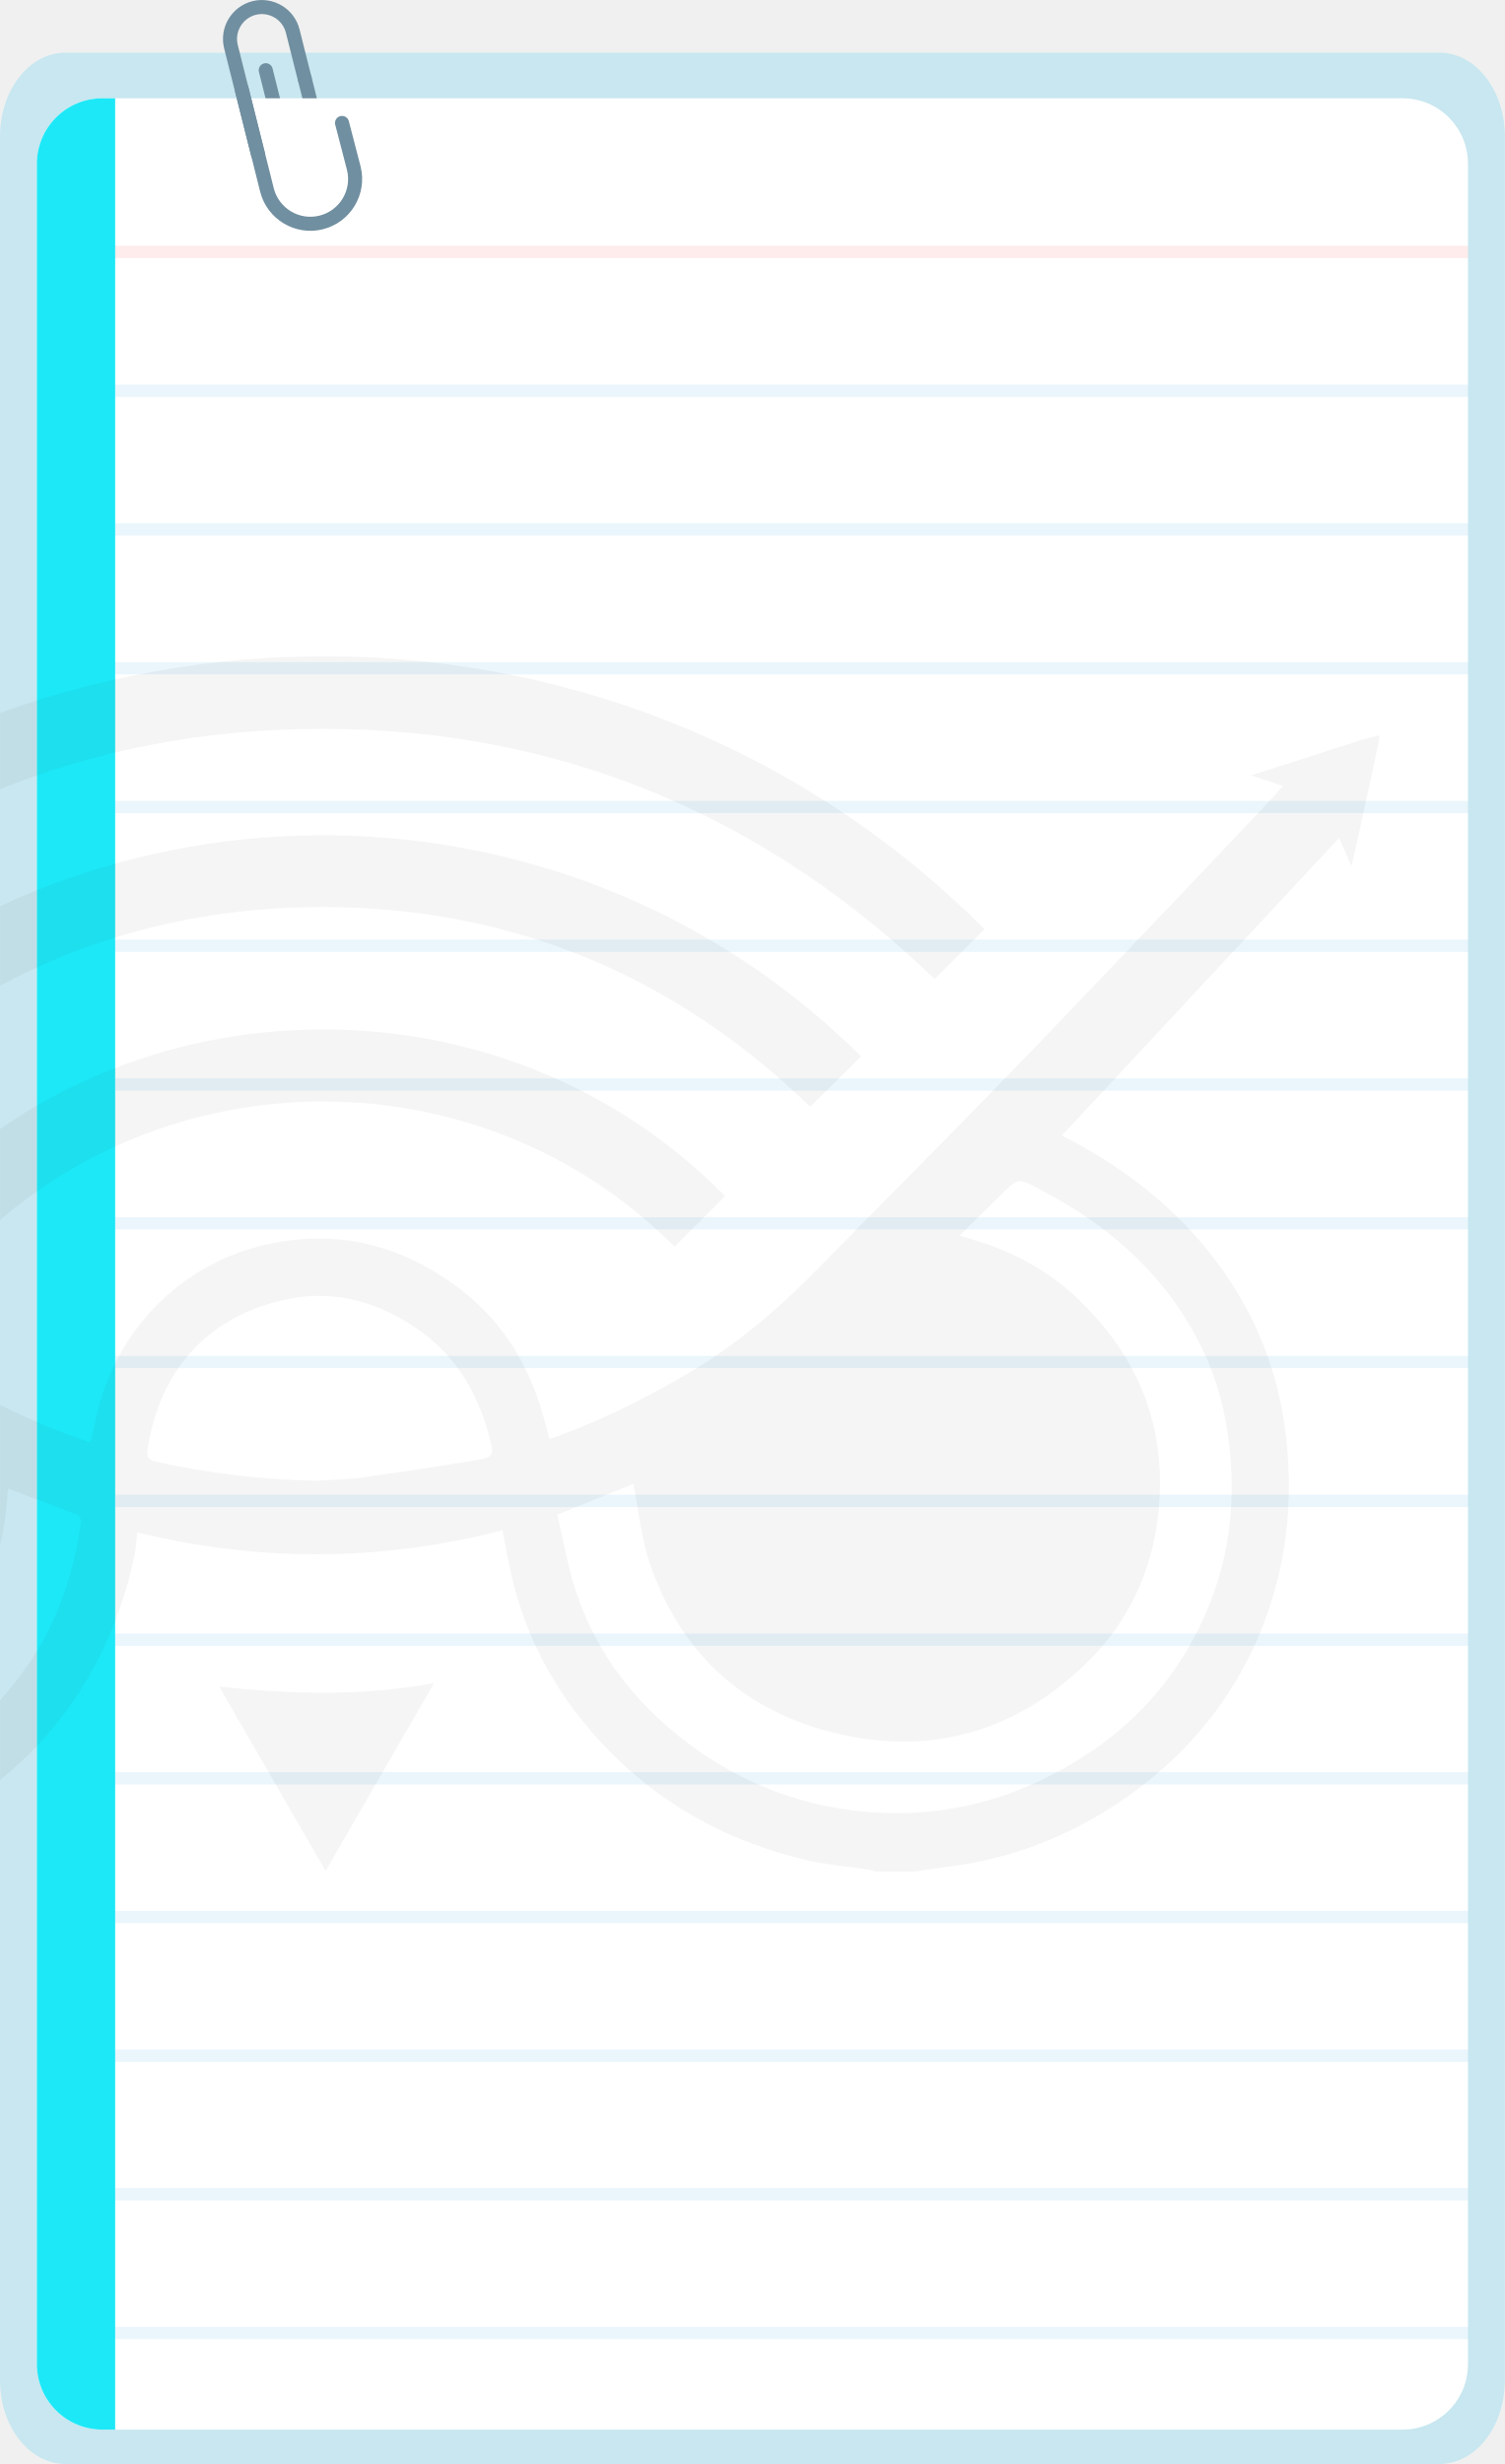
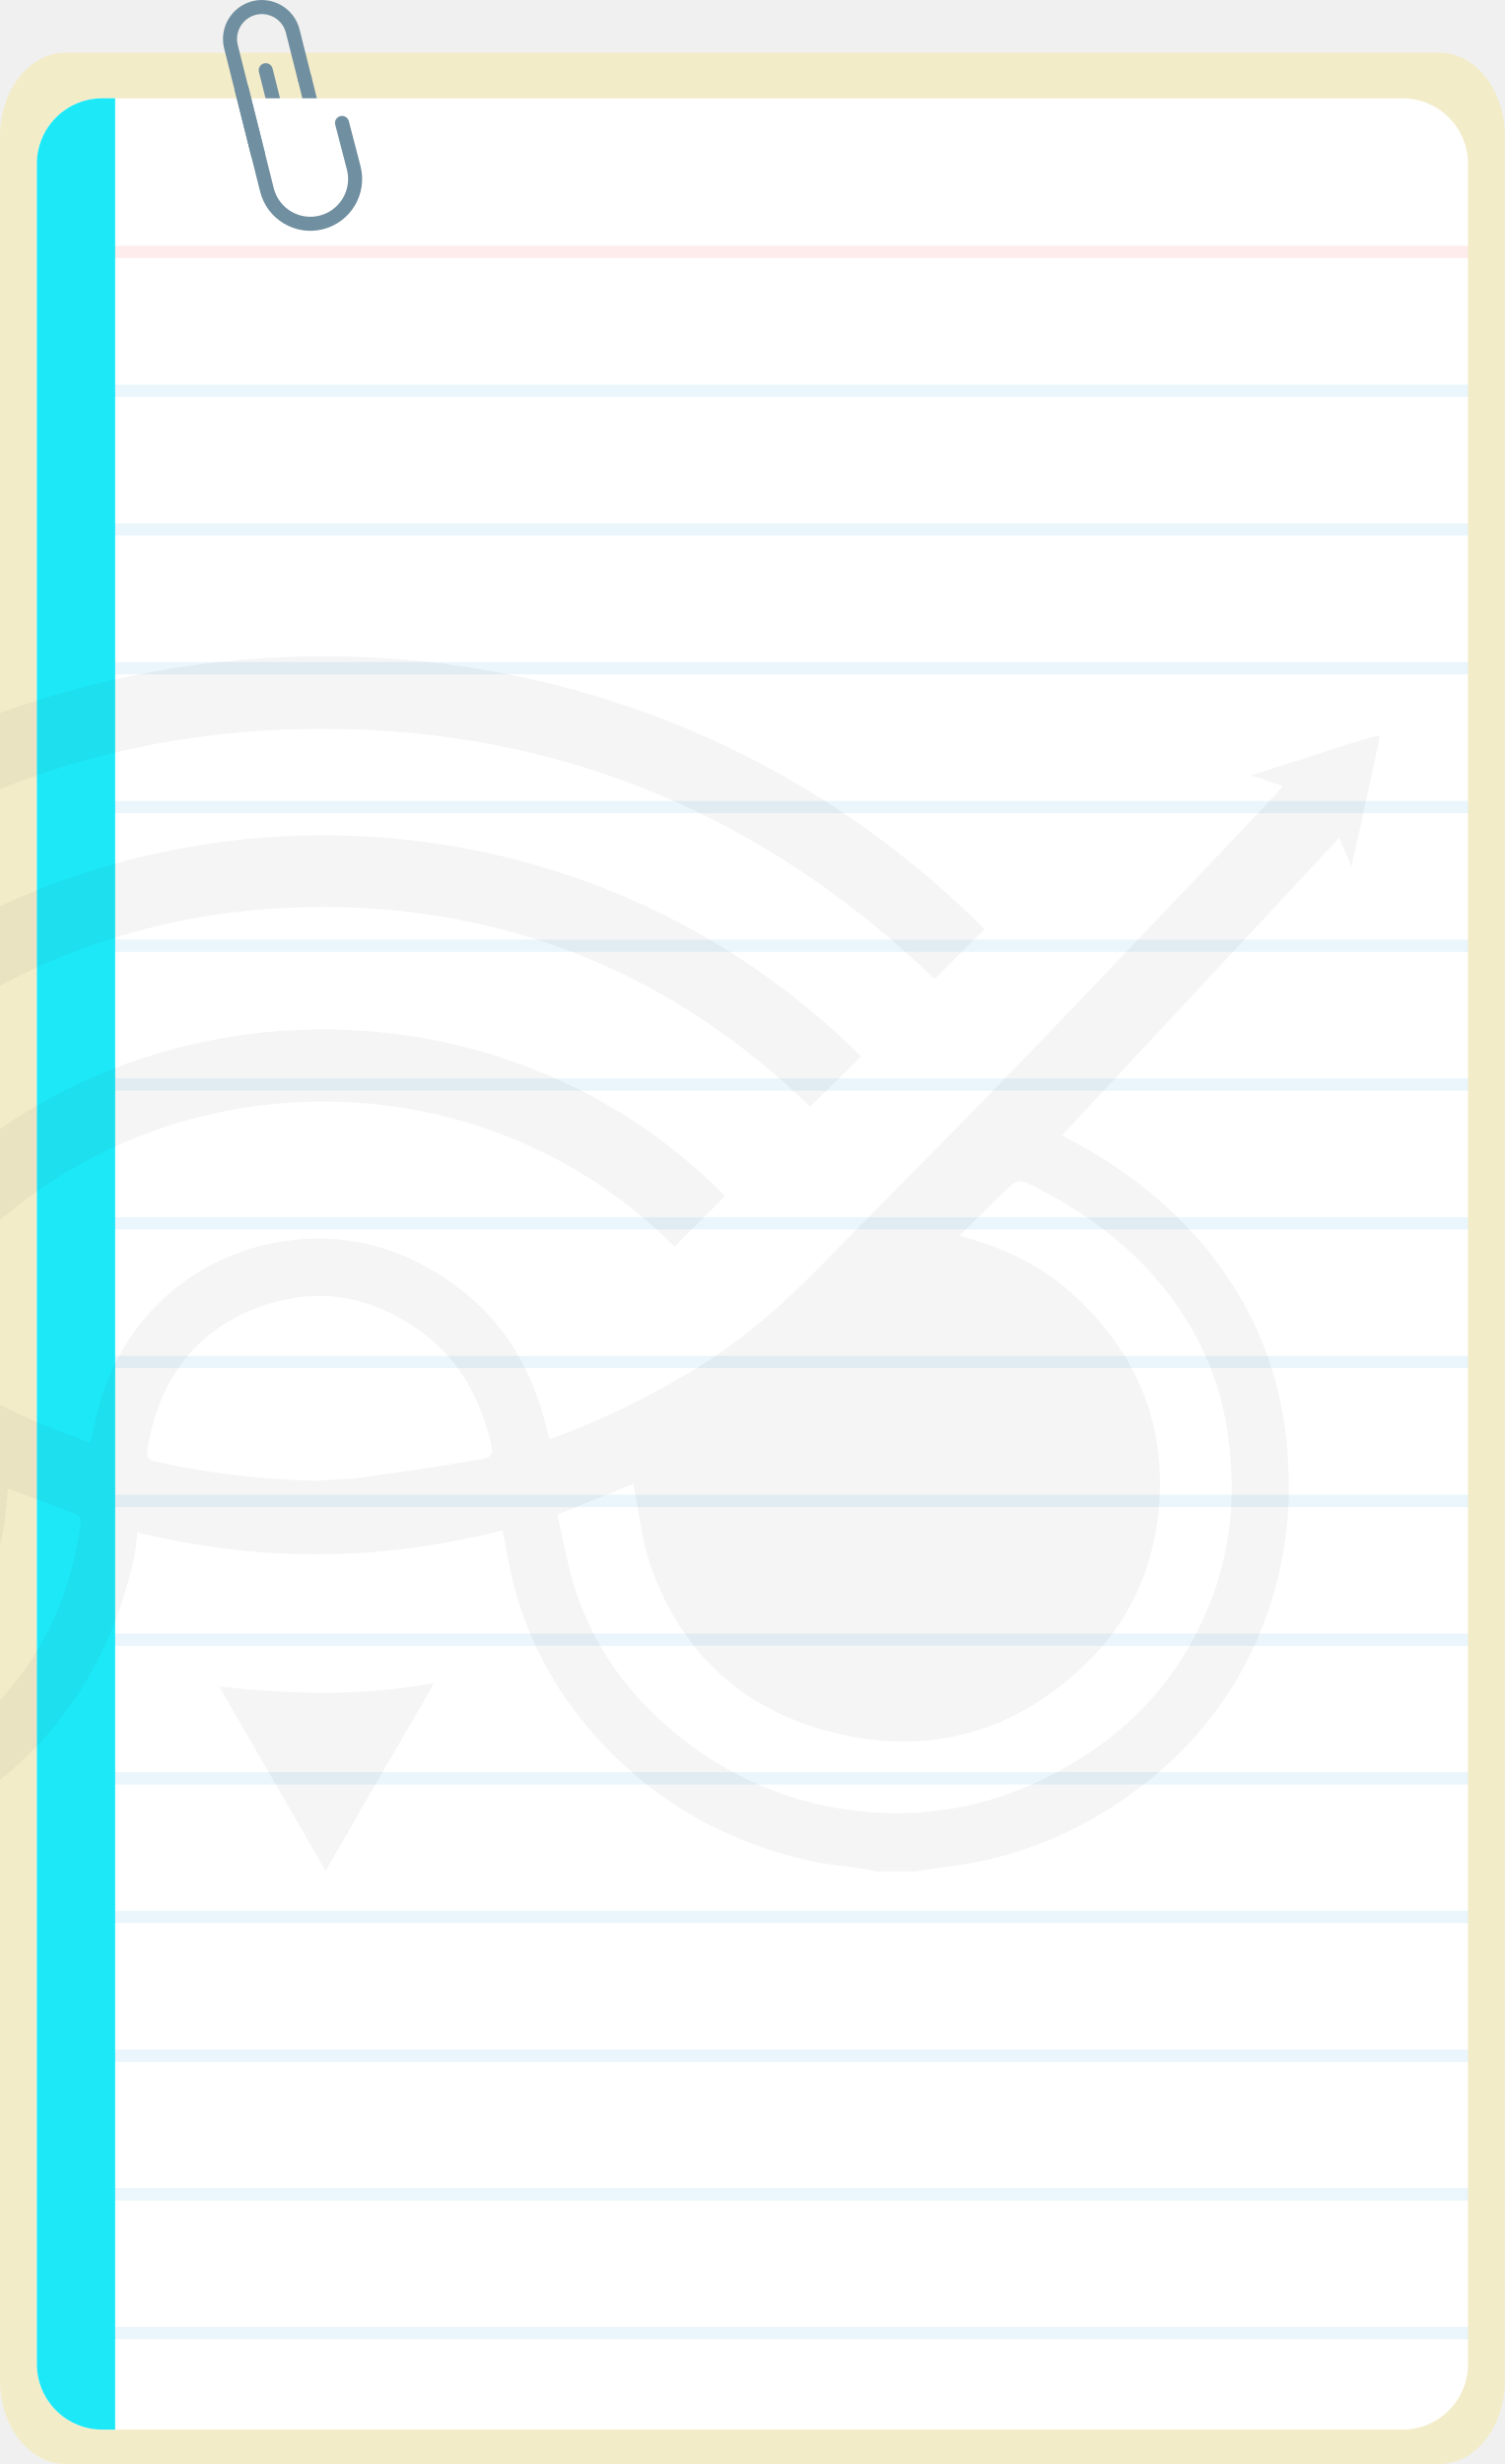
<svg xmlns="http://www.w3.org/2000/svg" version="1.1" id="Layer_1" x="0px" y="0px" viewBox="0 0 857.5 1403.9" style="enable-background:new 0 0 857.5 1403.9;" xml:space="preserve">
  <style type="text/css">
- 	.st0{opacity:0.2;fill:#27C5F2;enable-background:new    ;}
+ 	.st0{opacity:0.2;fill:#FDDE2E;enable-background:new    ;}
	.st1{fill:none;stroke:#708FA0;stroke-width:8;stroke-linecap:round;stroke-miterlimit:10;}
	.st2{fill:#FFFFFF;}
	.st3{fill:#1DE8F7;}
	.st4{opacity:0.1;fill:none;stroke:#EF4230;stroke-width:7;stroke-miterlimit:10;enable-background:new    ;}
	.st5{opacity:0.1;fill:none;stroke:#26A6E0;stroke-width:7;stroke-miterlimit:10;enable-background:new    ;}
	.st6{opacity:5.000000e-02;}
	.st7{fill:#282828;}
</style>
  <g id="Group_543" transform="translate(-111 -266.16)">
    <g id="Group_542">
      <g id="Group_303" transform="translate(2601.614 1431.667)">
        <path id="Rectangle_52" class="st0" d="M-2453.3-1135.5h782.8c20.6,0,37.3,21.3,37.3,47.6V190.8c0,26.3-16.7,47.6-37.3,47.6     h-782.8c-20.6,0-37.3-21.3-37.3-47.6v-1278.7C-2490.6-1114.2-2473.9-1135.5-2453.3-1135.5z" />
        <line id="Line_103" class="st1" x1="-2317" y1="-1120.7" x2="-2308.8" y2="-1087.9" />
        <path id="Path_459" class="st1" d="M-2309.9-1092.1l1.9,7.8c1.4,5.4-1.9,10.9-7.4,12.3l0,0c-5.4,1.4-10.9-1.9-12.3-7.4l0,0     l-1.9-7.8l-9.6-38.3" />
        <path id="Rectangle_27" class="st2" d="M-2432.3-1109.5h740.8c20.6,0,37.3,16.7,37.3,37.3V181.5c0,20.6-16.7,37.3-37.3,37.3     h-740.8c-20.6,0-37.3-16.7-37.3-37.3v-1253.7C-2469.6-1092.8-2452.9-1109.5-2432.3-1109.5z" />
        <path id="Rectangle_28" class="st3" d="M-2432.3-1109.5h7.3l0,0V218.8l0,0h-7.3c-20.6,0-37.3-16.7-37.3-37.3l0,0v-1253.7     C-2469.6-1092.8-2452.9-1109.5-2432.3-1109.5z" />
        <g id="Group_301" transform="translate(-2425.028 -1021.965)">
          <line id="Line_104" class="st4" x1="0" y1="0" x2="770.9" y2="0" />
          <line id="Line_105" class="st5" x1="0" y1="79.1" x2="770.9" y2="79.1" />
          <line id="Line_106" class="st5" x1="0" y1="158.1" x2="770.9" y2="158.1" />
          <line id="Line_107" class="st5" x1="0" y1="237.2" x2="770.9" y2="237.2" />
          <line id="Line_108" class="st5" x1="0" y1="316.3" x2="770.9" y2="316.3" />
          <line id="Line_109" class="st5" x1="0" y1="395.3" x2="770.9" y2="395.3" />
          <line id="Line_110" class="st5" x1="0" y1="474.4" x2="770.9" y2="474.4" />
          <line id="Line_111" class="st5" x1="0" y1="553.5" x2="770.9" y2="553.5" />
          <line id="Line_112" class="st5" x1="0" y1="632.5" x2="770.9" y2="632.5" />
          <line id="Line_113" class="st5" x1="0" y1="711.6" x2="770.9" y2="711.6" />
          <line id="Line_114" class="st5" x1="0" y1="790.7" x2="770.9" y2="790.7" />
          <line id="Line_124" class="st5" x1="0" y1="1027.7" x2="770.9" y2="1027.7" />
          <line id="Line_115" class="st5" x1="0" y1="869.7" x2="770.9" y2="869.7" />
          <line id="Line_123" class="st5" x1="0" y1="1106.7" x2="770.9" y2="1106.7" />
          <line id="Line_121" class="st5" x1="0" y1="948.7" x2="770.9" y2="948.7" />
          <line id="Line_122" class="st5" x1="0" y1="1185.7" x2="770.9" y2="1185.7" />
        </g>
        <g id="Group_302" transform="translate(-2359.531 -1161.46)">
          <path id="Path_461" class="st1" d="M15.9,83.8L0.5,22.5C-1.9,12.8,4,3,13.7,0.5l0,0l0,0c9.7-2.4,19.6,3.5,22,13.2l0,0l6.8,27" />
          <path id="Path_462" class="st1" d="M6.6,46.6L21,104.1c3.4,13.7,17.3,22,30.9,18.6l0,0c13.7-3.4,22-17.3,18.6-30.9L63.8,66" />
        </g>
      </g>
    </g>
    <g>
      <g>
        <g>
          <g>
            <g id="Mask_Group_1" transform="translate(0 -40)">
              <g id="Group_3" transform="translate(-3070.983 659.545)" class="st6">
                <path id="Path_6" class="st7" d="M2812,472.9c2.6-12.7,4.8-25.6,7.9-38.2c7.2-29.5,21.2-55.5,40.8-78.5         c31.4-37,70.6-62.1,116.7-77c4.4-1.4,7-0.7,10.1,2.6c23.3,24.3,46.5,48.8,70.4,72.5c26.7,26.6,54.5,51.9,86.8,71.9         c27.8,17.2,56.8,31.6,88.8,42.3c1-4.1,1.9-7.8,2.7-11.7c10.9-53.7,52-94.2,106.4-102.8c38.2-6.1,72.7,4.5,103,28.2         c26.8,21,41.5,49.6,48.8,82.3c0.2,0.7,0.5,1.4,0.8,2c27.9-9.7,54-22.8,79.3-37.7c27.5-16.2,51.3-36.7,73.5-59.3         c33.2-34,66.9-67.6,100-101.7c29.7-30.5,59-61.3,88.3-92.1c24.2-25.3,48.2-50.7,72.2-76.1c1.3-1.4,2.5-2.9,4.4-5.2l-18.1-6         c20.6-6.6,39.8-12.8,58.9-18.9c4.7-1.5,9.5-2.7,14.2-4c0,1.1,0,2.2-0.2,3.2c-4.1,19-8.2,38-12.4,57c-1,4.4-2,8.7-3.3,14.5         l-7-16.2l-158,169.6c1.9,1,3.9,2,6,3.1c27.4,14.7,51.9,33.1,72.2,56.5c28,32.3,44.9,69.8,49.6,112.7         c3.4,30.8,1.3,60.9-7.6,90.5c-14,46.1-40.9,83.3-79.7,111.6c-31.8,23.2-67.4,37.7-106.7,42.4c-5.9,0.7-11.7,1.7-17.6,2.5h-22         c-1.9-0.4-3.7-1-5.5-1.2c-11-1.7-22.2-2.5-33-5c-49.8-11.4-91.9-36-125.1-75.1c-22.6-26.3-38.2-57.9-45.2-91.9         c-1.5-7-2.7-14.1-4.1-21.2c-69.5,17.9-138.5,18.2-208.2,1.2c-0.3,3.1-0.4,5.6-0.7,8.1s-0.7,5.1-1.3,7.6         c-12.4,54.4-39.7,99.2-85.1,132.3c-31.9,23.3-67.3,37.9-106.7,42.7c-5.7,0.7-11.3,1.7-16.9,2.5h-23.3         c-1.6-0.5-3.2-0.9-4.9-1.2c-10.6-1.4-21.4-1.9-31.8-4.4c-67.7-16.3-119.9-53.6-153.1-115.5c-11.1-20.6-19.2-42.5-20.6-66.4         c-0.5-8.9-2.4-17.7-3.7-26.6L2812,472.9z M3000.8,351.4c-10.6-11.2-20.5-21.8-30.6-32c-1-1-4.3-0.7-6.1,0.1         c-35.1,15.5-65,37.7-87.2,69.3c-29.2,41.4-37.3,87.6-28.8,137c8.1,47.4,32.6,85.2,70.6,113.6c47.2,35.4,100.4,48,158.6,35.9         c48.4-10.1,87.5-35.2,117-75c19.1-25.7,29.4-54.9,33.8-86.3c0.2-1.3-0.7-3.8-1.7-4.2c-13.1-5.1-26.2-9.9-39.8-15         c-0.8,6.9-1.2,13.5-2.2,20c-5.7,36.8-23.3,66.9-52.3,90.1c-37.7,30.1-80.5,39.9-127.5,29.9c-36.2-7.7-65.7-26.6-87.9-56.5         c-23.7-31.9-32.1-67.6-26.8-106.8c3.6-26.9,14.7-50.6,32-71.1C2942.5,375.9,2968.5,359.5,3000.8,351.4L3000.8,351.4z          M3499.5,509.6c3.4,14.4,5.9,29.4,10.6,43.7c10.5,31.7,29.3,57.9,54.9,79.4c32,26.8,68.8,42.5,110.1,46.2         c34.1,3.2,68.5-2.9,99.4-17.7c46.3-22,79.8-56,98-104.1c10.5-27.8,13.2-56.6,10-86.1c-2.1-19.2-6.7-37.5-15-54.8         c-20-42-52.9-71.2-93.7-92.3c-11.9-6.2-12-6-21.6,3.6c-7.6,7.5-15.2,15-23.5,23.1c2.9,0.9,4.5,1.4,6.1,1.9         c22.6,6.4,43.1,17.1,60.2,33.1c35.5,33.3,52.2,74.1,47,123.1c-3.6,33.5-17.3,62.6-41.3,85.8c-39.1,37.9-86.3,52.2-139.6,40.3         c-53.5-12-90.5-44.5-108.6-96.6c-5.1-14.7-6.5-30.8-9.7-46.1L3499.5,509.6z M3362,490.3c8.6-0.6,17.3-0.6,25.8-1.8         c22.4-3.1,44.8-6.5,67.1-10.2c7.7-1.3,8.4-2.9,6.6-10.3c-6.1-24.9-17.8-46.5-38.7-62c-23-17-49-25-77.4-19.1         c-44.8,9.4-72.5,40.2-79.4,85.8c-0.6,3.9,0.7,5.8,4.6,6.7C3300.8,486.1,3331.3,489.7,3362,490.3L3362,490.3z" />
                <path id="Path_7" class="st7" d="M3016.2,205.3l-28.5-28.5C3185.4-24,3528.3-38.7,3742.9,176l-28.4,28.4         c-96.5-92.8-212.7-142.5-348.4-142.5C3230.4,61.7,3114.2,111.2,3016.2,205.3z" />
                <path id="Path_8" class="st7" d="M3087.8,277.7l-28.7-28.7c164.5-165.7,441.4-171.4,613.5-0.5l-29,28.7         c-76.8-74.5-169.9-113.8-277.8-113.8C3258,163.4,3165.2,202.7,3087.8,277.7z" />
                <path id="Path_9" class="st7" d="M3165.6,357c-9.8-9.7-19.3-19.2-28.8-28.7c119.2-123.4,330.1-130.3,458.3-0.2l-28.8,28.8         C3455.9,246,3274.4,247.3,3165.6,357z" />
                <path id="Path_10" class="st7" d="M3367.5,712.6l-60.6-105c41.1,4.4,81,5.6,122.4-2L3367.5,712.6z" />
              </g>
            </g>
          </g>
        </g>
      </g>
    </g>
  </g>
</svg>
